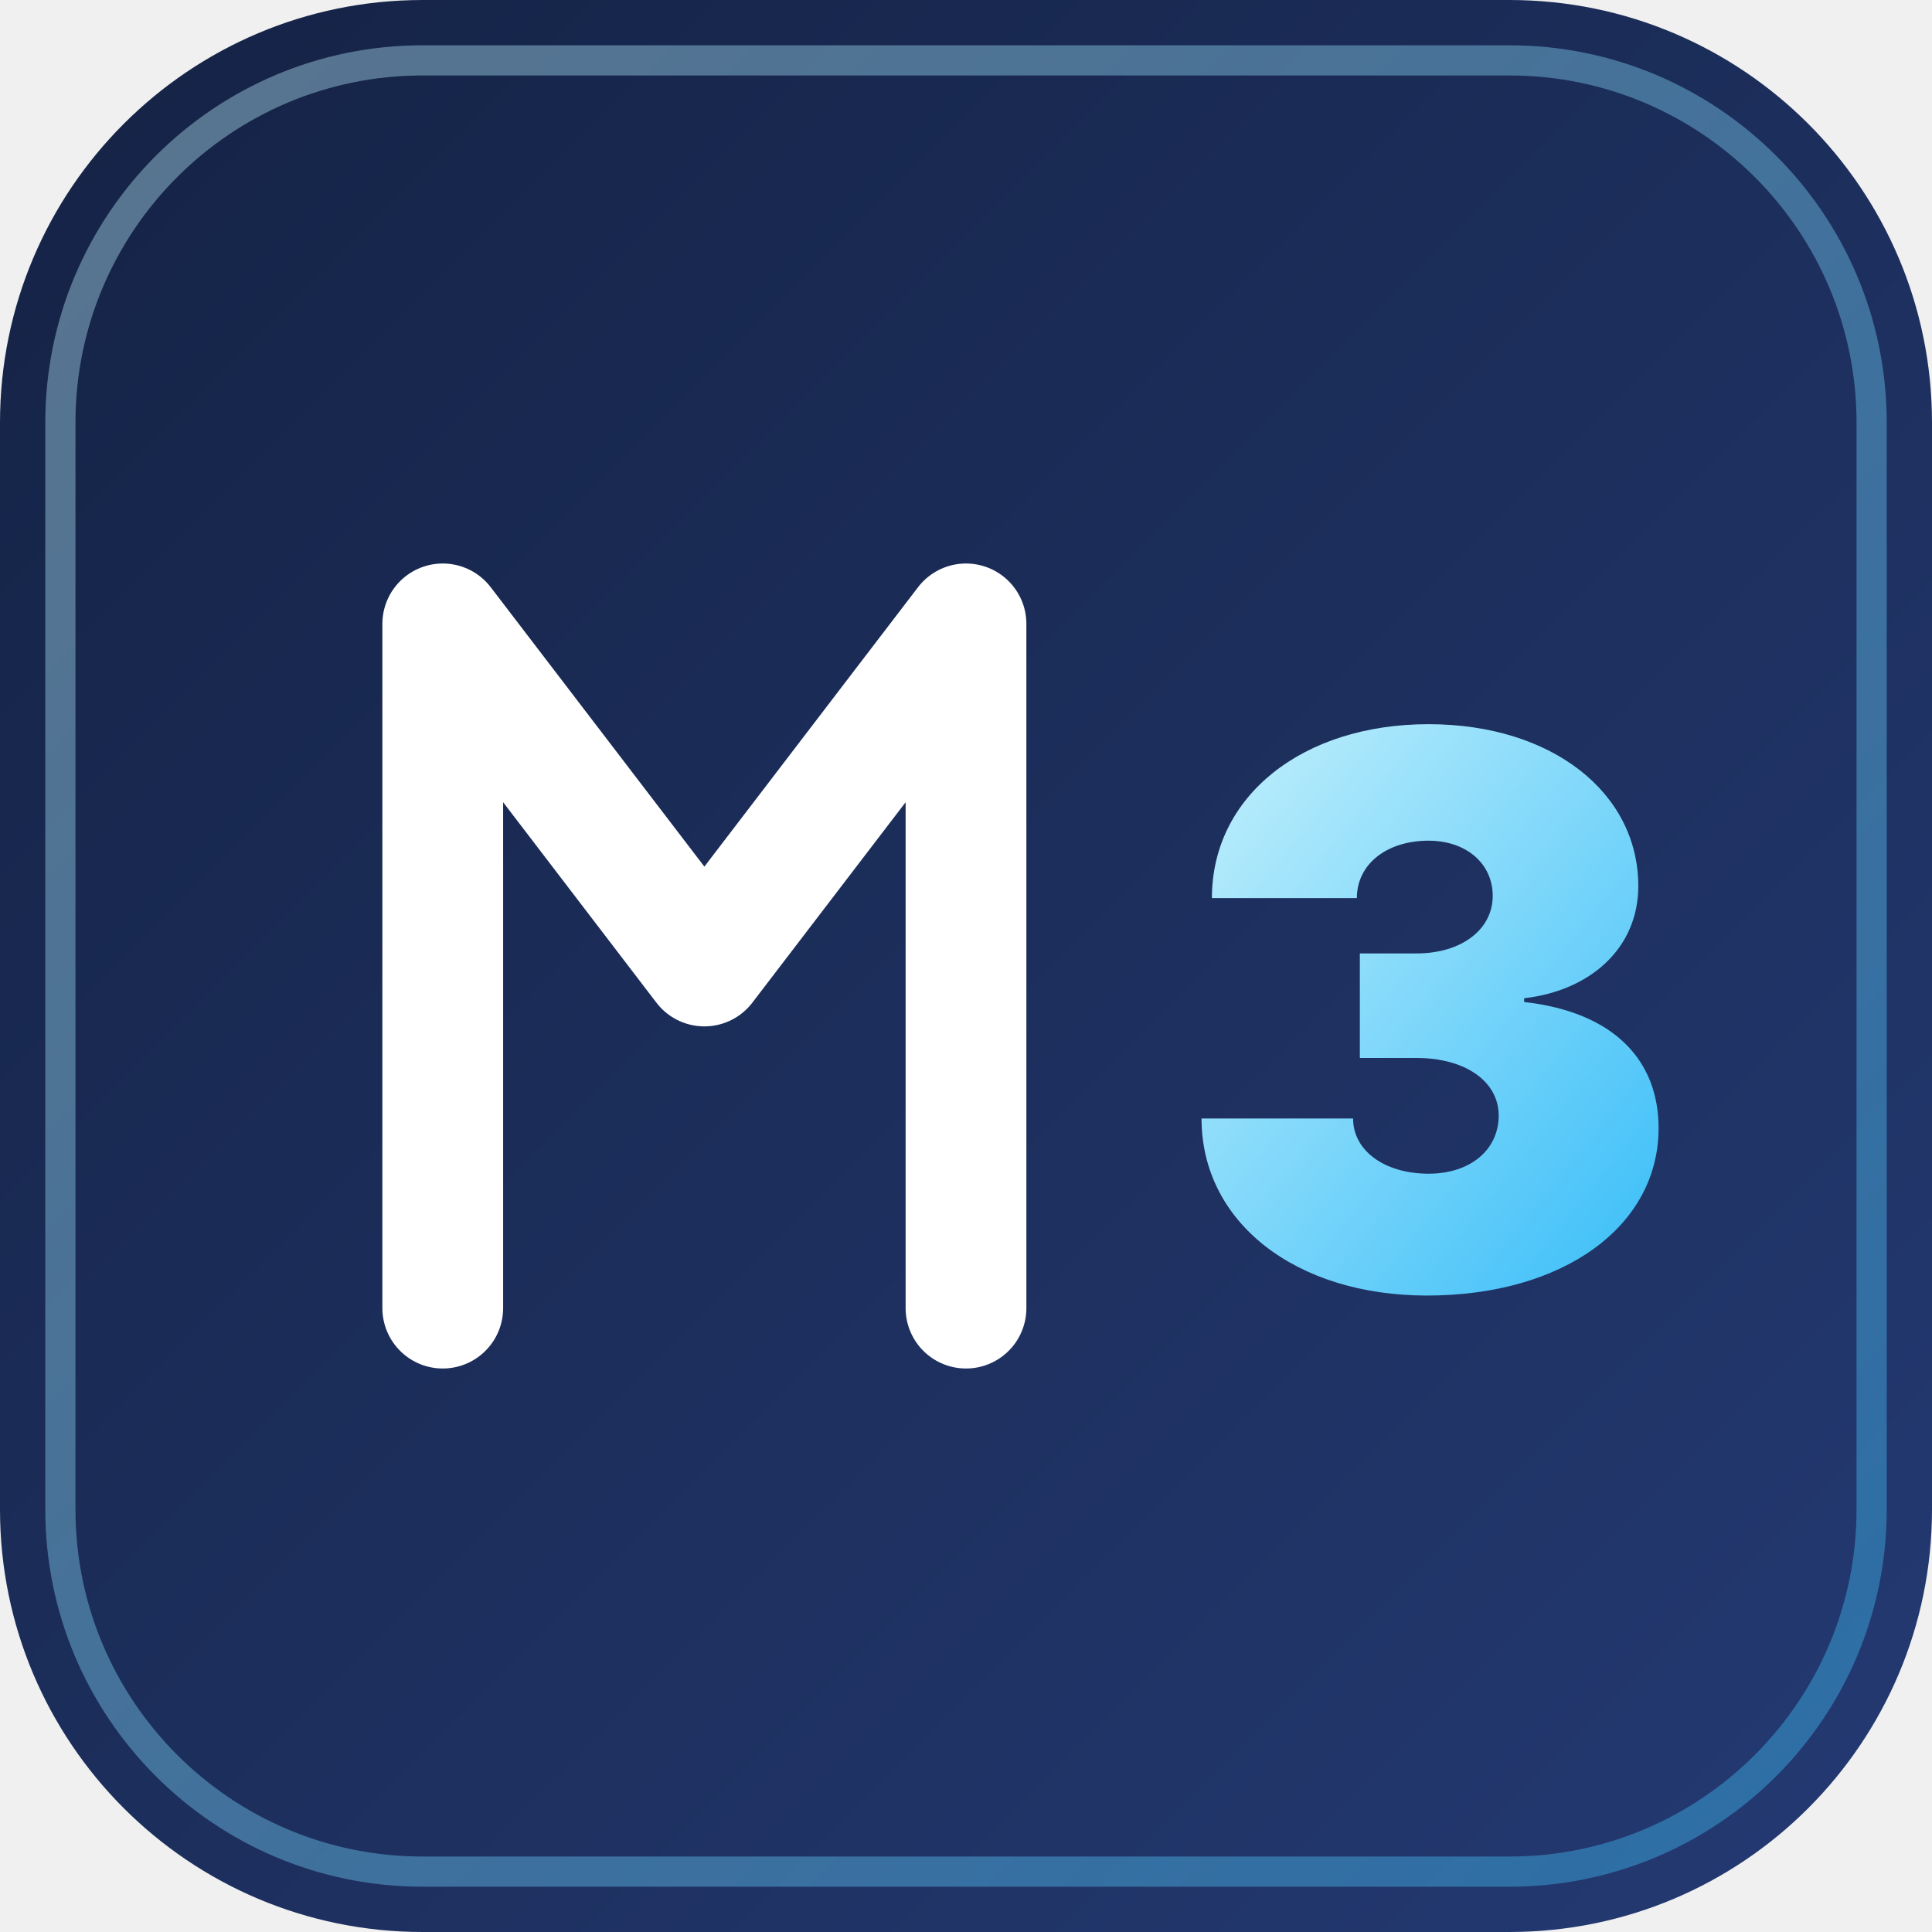
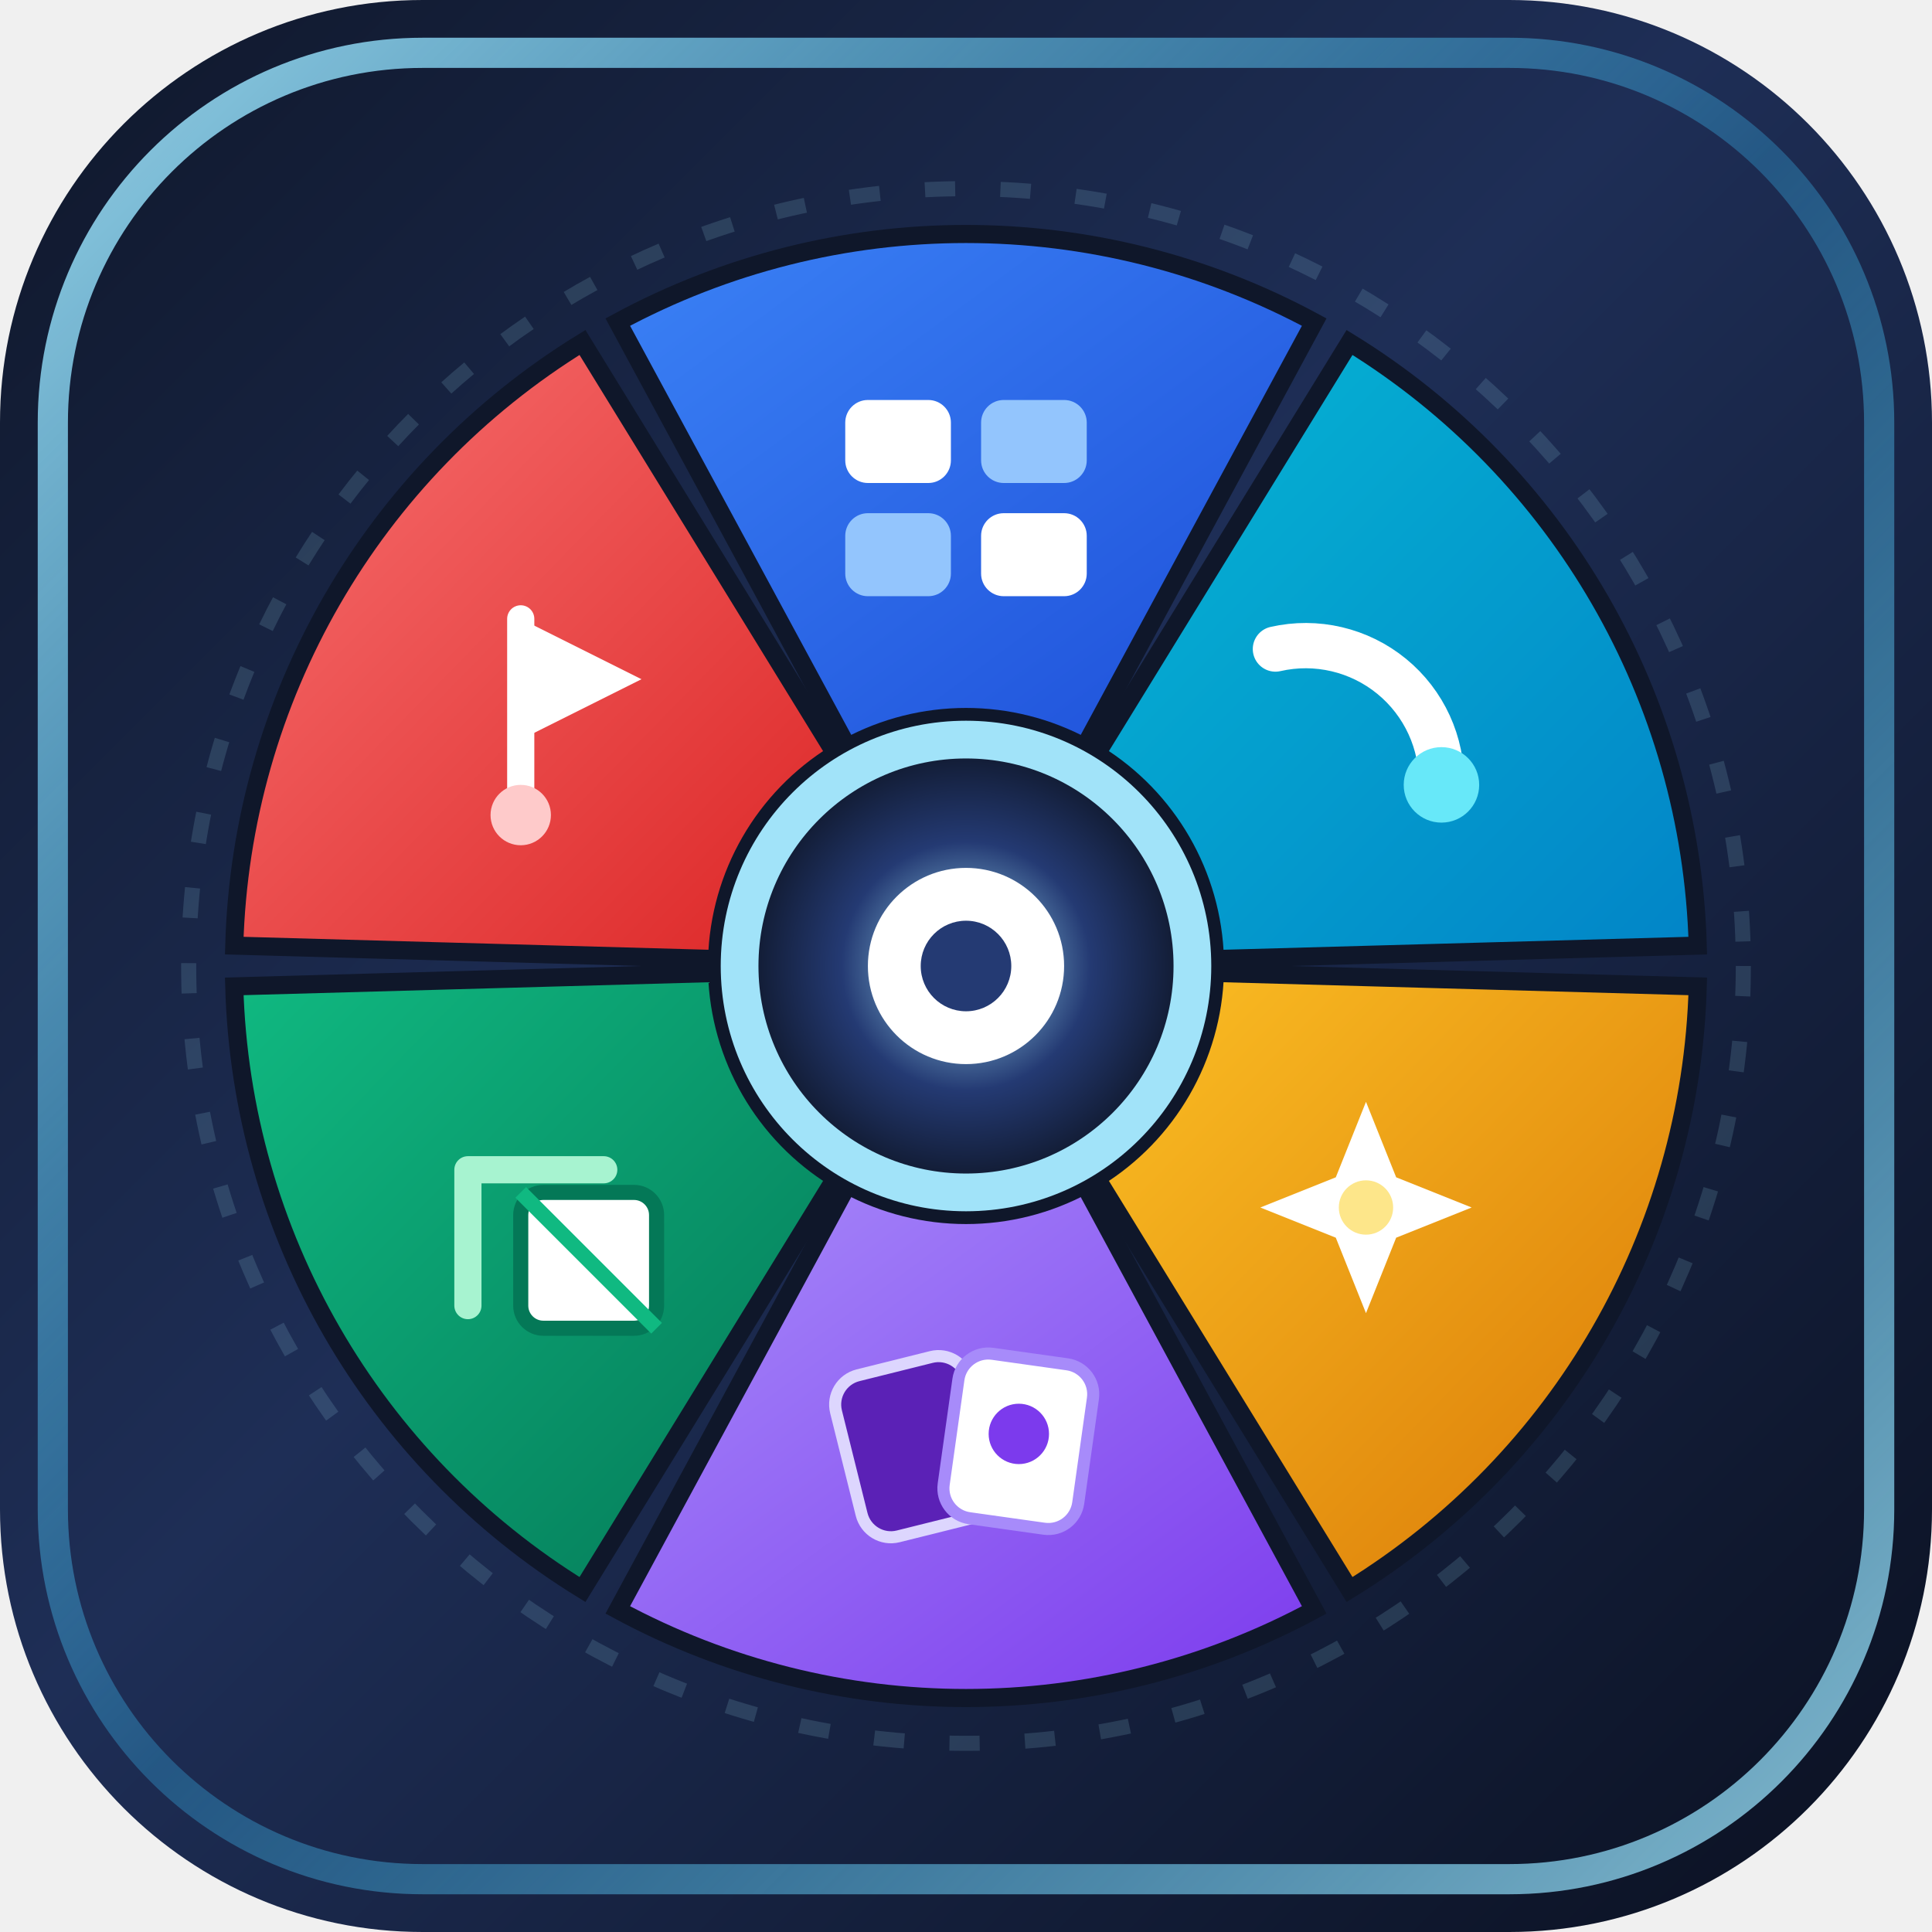
- <svg xmlns="http://www.w3.org/2000/svg" viewBox="0 0 192 192" width="192" height="192">
+ <svg xmlns="http://www.w3.org/2000/svg" viewBox="0 0 128 128" width="100%" height="100%" aria-hidden="true">
  <defs>
-     <linearGradient id="pwaBg192" x1="0%" y1="0%" x2="100%" y2="100%">
-       <stop offset="0%" stop-color="#142244" />
-       <stop offset="100%" stop-color="#243A73" />
+     <linearGradient id="p6Bg" x1="0%" y1="0%" x2="100%" y2="100%">
+       <stop offset="0%" stop-color="#0F172A" />
+       <stop offset="45%" stop-color="#1E2E56" />
+       <stop offset="100%" stop-color="#0A1020" />
    </linearGradient>
-     <linearGradient id="pwaAcc192" x1="0%" y1="0%" x2="100%" y2="100%">
-       <stop offset="0%" stop-color="#C2F0FC" />
-       <stop offset="100%" stop-color="#38BDF8" />
+     <linearGradient id="p6Frame" x1="0%" y1="0%" x2="100%" y2="100%">
+       <stop offset="0%" stop-color="#A1E3F9" stop-opacity="0.9" />
+       <stop offset="50%" stop-color="#38BDF8" stop-opacity="0.3" />
+       <stop offset="100%" stop-color="#A1E3F9" stop-opacity="0.8" />
+     </linearGradient>
+     <radialGradient id="p6Core" cx="50%" cy="50%" r="50%">
+       <stop offset="0%" stop-color="#A1E3F9" />
+       <stop offset="55%" stop-color="#243A73" />
+       <stop offset="100%" stop-color="#0F172A" />
+     </radialGradient>
+     <linearGradient id="p6Grad_sudoku" x1="0%" y1="0%" x2="100%" y2="100%">
+       <stop offset="0%" stop-color="#3B82F6" />
+       <stop offset="100%" stop-color="#1D4ED8" />
+     </linearGradient>
+     <linearGradient id="p6Grad_pipe" x1="0%" y1="0%" x2="100%" y2="100%">
+       <stop offset="0%" stop-color="#06B6D4" />
+       <stop offset="100%" stop-color="#0284C7" />
+     </linearGradient>
+     <linearGradient id="p6Grad_lights" x1="0%" y1="0%" x2="100%" y2="100%">
+       <stop offset="0%" stop-color="#FBBF24" />
+       <stop offset="100%" stop-color="#D97706" />
+     </linearGradient>
+     <linearGradient id="p6Grad_memory" x1="0%" y1="0%" x2="100%" y2="100%">
+       <stop offset="0%" stop-color="#A78BFA" />
+       <stop offset="100%" stop-color="#7C3AED" />
+     </linearGradient>
+     <linearGradient id="p6Grad_box" x1="0%" y1="0%" x2="100%" y2="100%">
+       <stop offset="0%" stop-color="#10B981" />
+       <stop offset="100%" stop-color="#047857" />
+     </linearGradient>
+     <linearGradient id="p6Grad_mines" x1="0%" y1="0%" x2="100%" y2="100%">
+       <stop offset="0%" stop-color="#F87171" />
+       <stop offset="100%" stop-color="#DC2626" />
    </linearGradient>
  </defs>
-   <rect width="192" height="192" rx="42" fill="url(#pwaBg192)" />
-   <rect x="6" y="6" width="180" height="180" rx="36" fill="none" stroke="url(#pwaAcc192)" stroke-width="3" stroke-opacity="0.4" />
-   <path d="M 44 130 L 44 62 L 70 96 L 96 62 L 96 130" fill="none" stroke="#FFFFFF" stroke-width="12" stroke-linecap="round" stroke-linejoin="round" />
-   <text x="142" y="128" font-family="system-ui, -apple-system, sans-serif" font-size="76" font-weight="900" fill="url(#pwaAcc192)" text-anchor="middle">3</text>
+   <rect width="128" height="128" rx="28" fill="url(#p6Bg)" />
+   <rect x="3.5" y="3.5" width="121" height="121" rx="24.5" fill="none" stroke="url(#p6Frame)" stroke-width="2" />
+   <circle cx="64" cy="64" r="51.5" fill="none" stroke="#A1E3F9" stroke-width="1" stroke-opacity="0.15" stroke-dasharray="2 3" />
+   <g id="emblem-sectors">
+     <path d="M 56.15 49.49         A 16.5 16.5 0 0 1 71.85 49.49         L 87.07 21.34         A 48.5 48.5 0 0 0 40.93 21.34         Z" fill="url(#p6Grad_sudoku)" stroke="#0F172A" stroke-width="1.2" />
+     <path d="M 72.65 49.95         A 16.5 16.5 0 0 1 80.49 63.54         L 112.48 62.65         A 48.5 48.5 0 0 0 89.41 22.69         Z" fill="url(#p6Grad_pipe)" stroke="#0F172A" stroke-width="1.2" />
+     <path d="M 80.49 64.46         A 16.5 16.5 0 0 1 72.65 78.05         L 89.41 105.31         A 48.5 48.5 0 0 0 112.48 65.35         Z" fill="url(#p6Grad_lights)" stroke="#0F172A" stroke-width="1.2" />
+     <path d="M 71.85 78.51         A 16.5 16.5 0 0 1 56.15 78.51         L 40.93 106.66         A 48.5 48.5 0 0 0 87.07 106.66         Z" fill="url(#p6Grad_memory)" stroke="#0F172A" stroke-width="1.2" />
+     <path d="M 55.35 78.05         A 16.5 16.5 0 0 1 47.51 64.46         L 15.52 65.35         A 48.5 48.5 0 0 0 38.59 105.31         Z" fill="url(#p6Grad_box)" stroke="#0F172A" stroke-width="1.2" />
+     <path d="M 47.51 63.54         A 16.5 16.5 0 0 1 55.35 49.95         L 38.59 22.69         A 48.5 48.5 0 0 0 15.52 62.65         Z" fill="url(#p6Grad_mines)" stroke="#0F172A" stroke-width="1.2" />
+   </g>
+   <g transform="translate(64, 33)">
+     <rect x="-8" y="-6.5" width="7" height="5.5" rx="1.5" fill="#FFFFFF" />
+     <rect x="1" y="-6.5" width="7" height="5.5" rx="1.5" fill="#93C5FD" />
+     <rect x="-8" y="1" width="7" height="5.5" rx="1.5" fill="#93C5FD" />
+     <rect x="1" y="1" width="7" height="5.5" rx="1.5" fill="#FFFFFF" />
+   </g>
+   <g transform="translate(90.5, 48)">
+     <path d="M -6 -5 A 9 9 0 0 1 5 4" fill="none" stroke="#FFFFFF" stroke-width="3" stroke-linecap="round" />
+     <circle cx="5" cy="4" r="2.5" fill="#67E8F9" />
+   </g>
+   <g transform="translate(90.5, 80)">
+     <polygon points="0,-7 2,-2 7,0 2,2 0,7 -2,2 -7,0 -2,-2" fill="#FFFFFF" />
+     <circle cx="0" cy="0" r="1.8" fill="#FDE68A" />
+   </g>
+   <g transform="translate(64, 95)">
+     <rect x="-8" y="-5.5" width="9" height="11" rx="2" fill="#5B21B6" stroke="#DDD6FE" stroke-width="0.8" transform="rotate(-14)" />
+     <rect x="-1" y="-5.5" width="9" height="11" rx="2" fill="#FFFFFF" stroke="#A78BFA" stroke-width="0.8" transform="rotate(8)" />
+     <circle cx="3.5" cy="0" r="2" fill="#7C3AED" />
+   </g>
+   <g transform="translate(37.5, 80)">
+     <path d="M -6.5 6.5 L -6.5 -2.5 L 2.5 -2.5" fill="none" stroke="#A7F3D0" stroke-width="1.8" stroke-linecap="round" stroke-linejoin="round" />
+     <rect x="-3" y="-1" width="9" height="9" rx="1.5" fill="#FFFFFF" stroke="#047857" stroke-width="1" />
+     <line x1="-3" y1="-1" x2="6" y2="8" stroke="#10B981" stroke-width="1" />
+   </g>
+   <g transform="translate(37.5, 48)">
+     <line x1="-3" y1="-7" x2="-3" y2="6" stroke="#FFFFFF" stroke-width="1.8" stroke-linecap="round" />
+     <polygon points="-3,-7 5,-3 -3,1" fill="#FFFFFF" />
+     <circle cx="-3" cy="6" r="2" fill="#FECACA" />
+   </g>
+   <circle cx="64" cy="64" r="15" fill="url(#p6Core)" stroke="#A1E3F9" stroke-width="2.5" />
+   <circle cx="64" cy="64" r="6.5" fill="#FFFFFF" />
+   <circle cx="64" cy="64" r="3" fill="#243A73" />
</svg>
